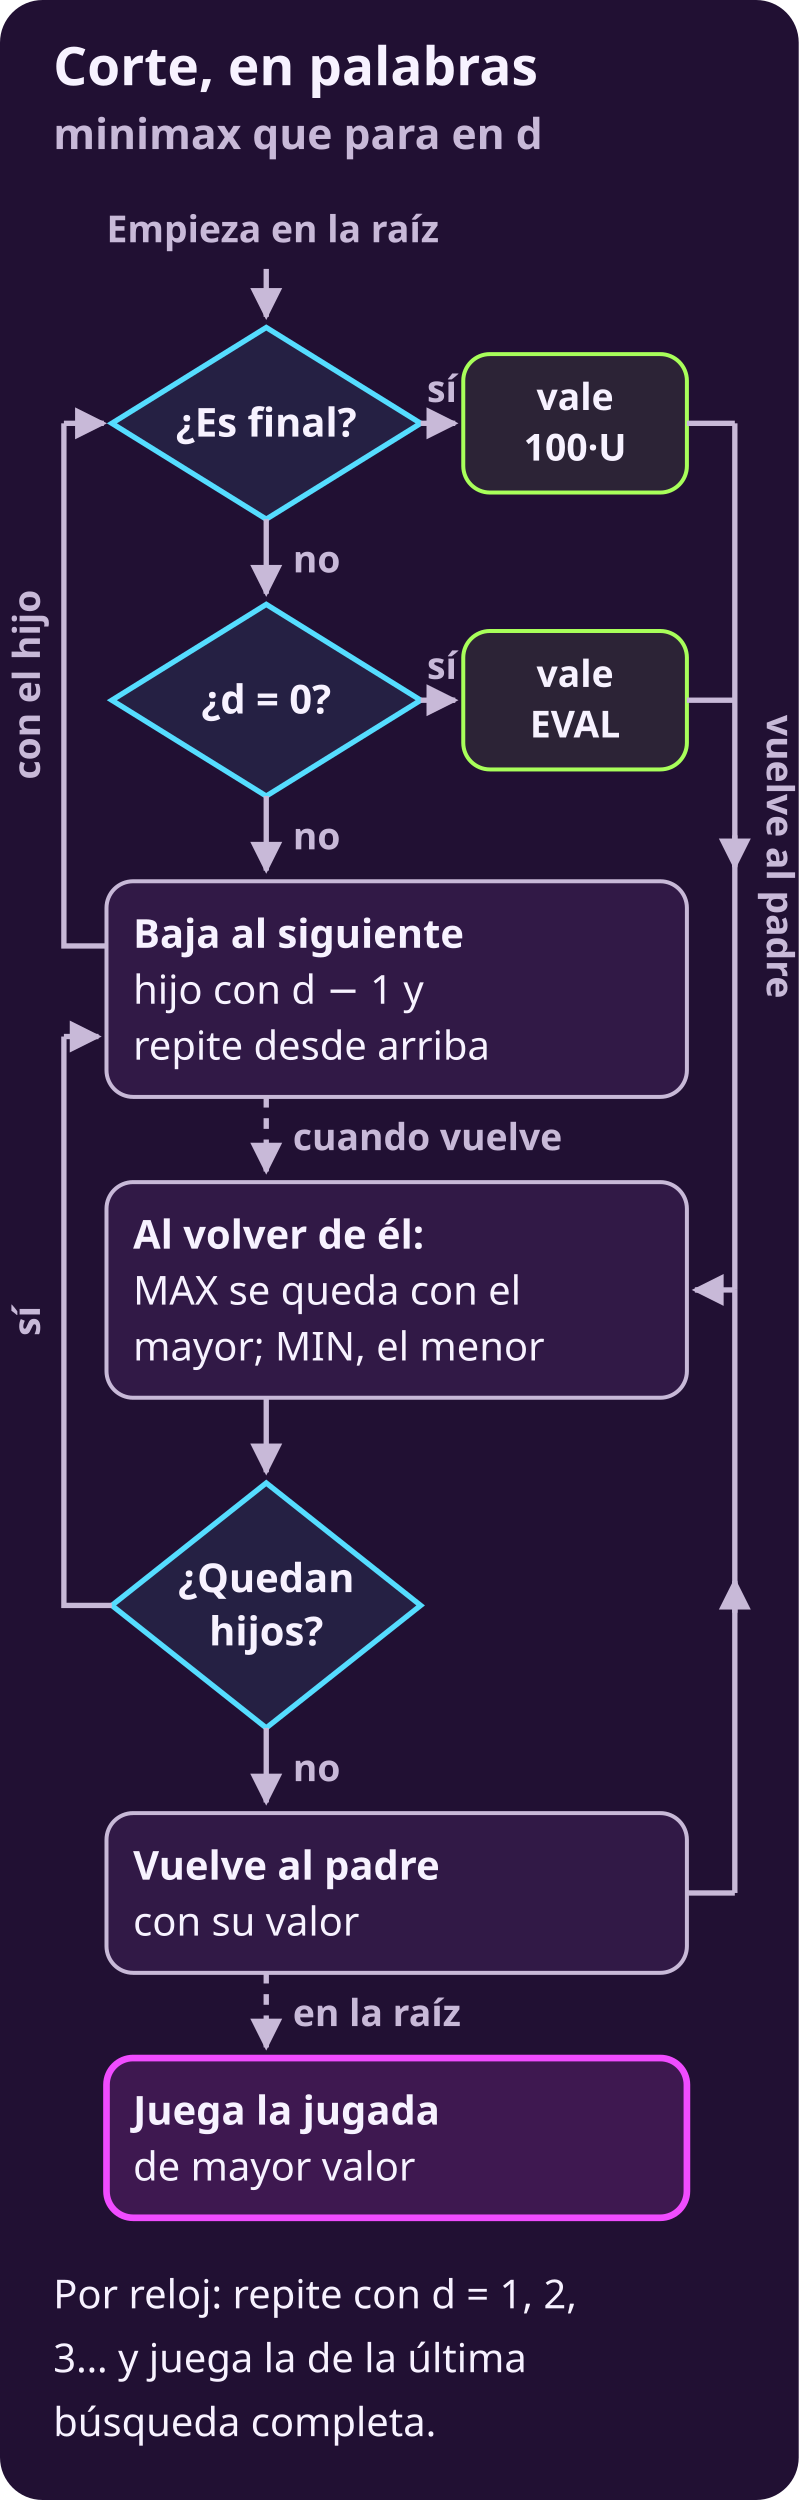
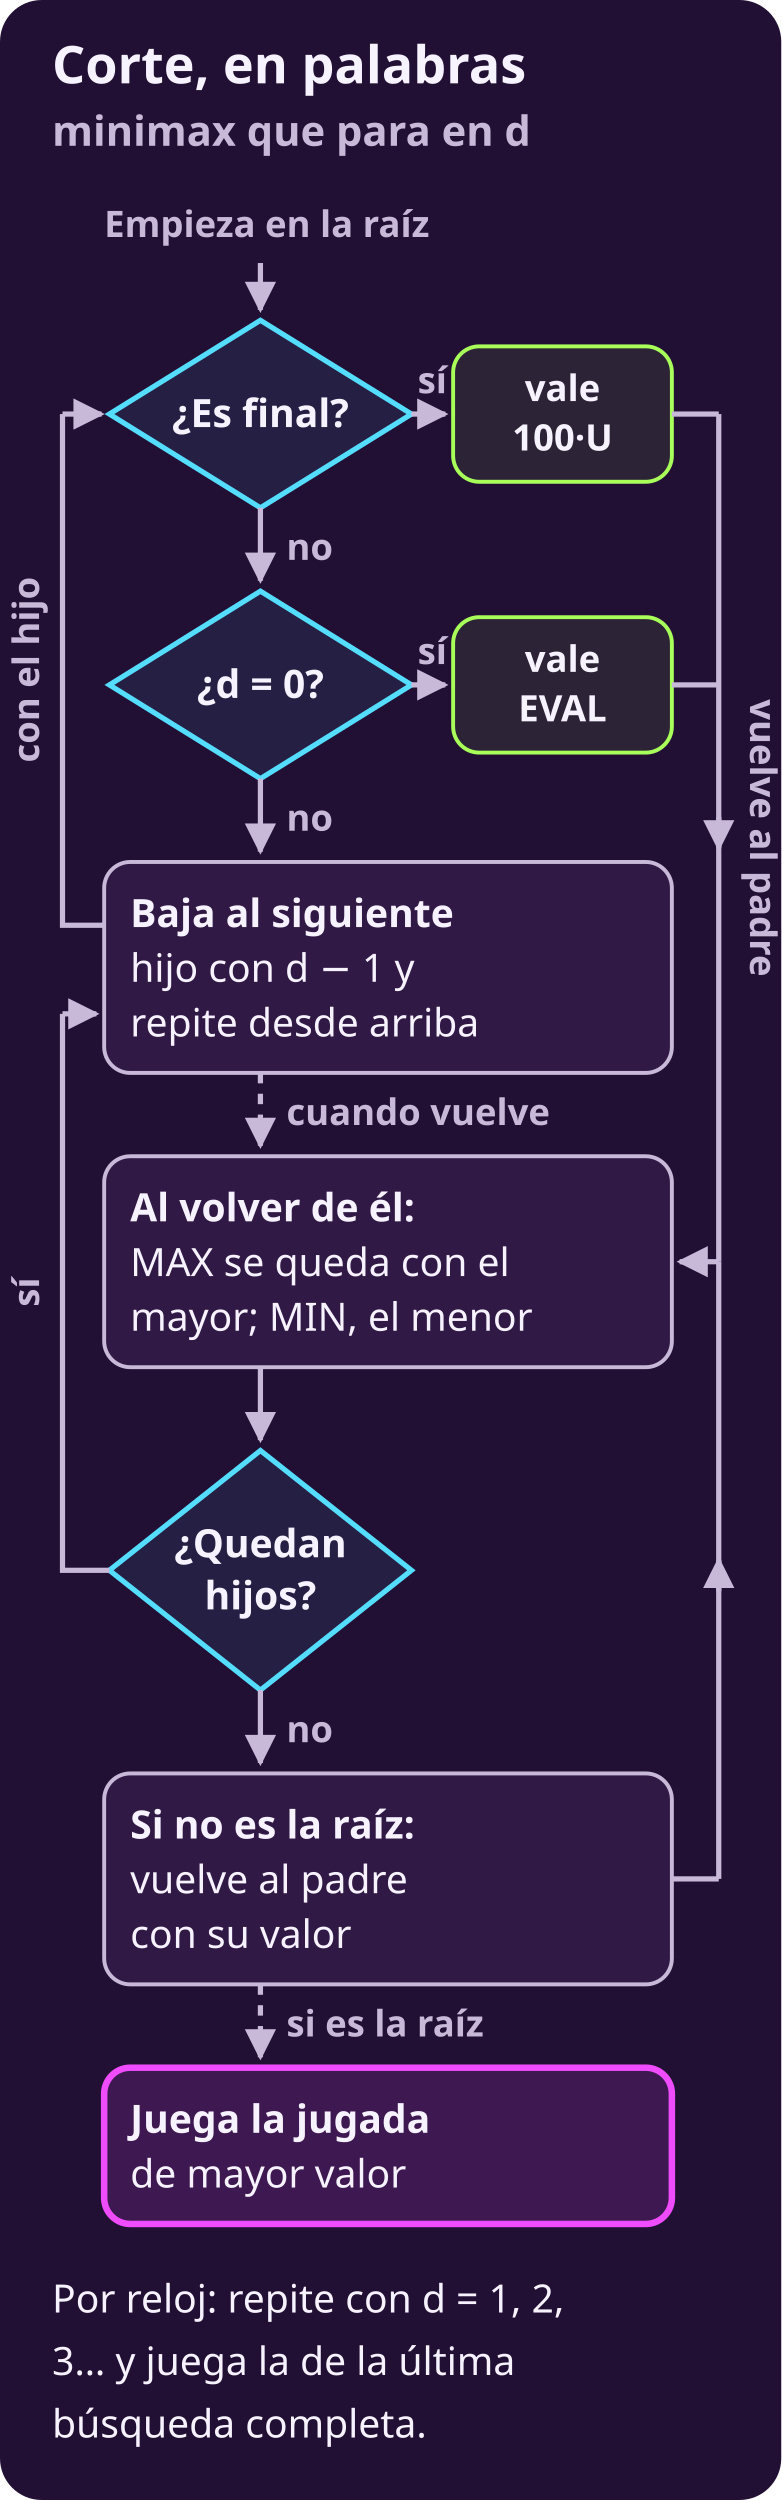
- <svg xmlns="http://www.w3.org/2000/svg" width="300" height="939" viewBox="0 0 300 939" role="img" aria-label="Diagrama de flujo de corte, en palabras. Empieza en la raíz. 1, pregunta: ¿Es final? Si sí: vale 100·U, y vuelve al padre: a su paso «Al volver». Si no, sigue abajo. 2, pregunta: ¿d = 0? Si sí: vale EVAL, y vuelve al padre: a su paso «Al volver». Si no, sigue abajo. 3: Baja al siguiente hijo con d − 1 y repite desde arriba. 4: Al volver de él: MAX se queda con el mayor; MIN, el menor. 5, pregunta: ¿Quedan hijos? Si no, sigue abajo. 6: Vuelve al padre con su valor. Vuelve al padre: a su paso «Al volver». 7: Juega la jugada de mayor valor. Desde el paso 3 (con el hijo), vuelve al paso 1. Desde el paso 5 (sí), vuelve al paso 3. Por reloj: repite con d = 1, 2, 3… y juega la de la última búsqueda completa.">
-   <rect x="0" y="0" width="300" height="939" rx="16" fill="#211033" />
+ <svg xmlns="http://www.w3.org/2000/svg" width="300" height="960" viewBox="0 0 300 960" role="img" aria-label="Diagrama de flujo de corte, en palabras. Empieza en la raíz. 1, pregunta: ¿Es final? Si sí: vale 100·U, y vuelve al padre: a su paso «Al volver». Si no, sigue abajo. 2, pregunta: ¿d = 0? Si sí: vale EVAL, y vuelve al padre: a su paso «Al volver». Si no, sigue abajo. 3: Baja al siguiente hijo con d − 1 y repite desde arriba. 4: Al volver de él: MAX se queda con el mayor; MIN, el menor. 5, pregunta: ¿Quedan hijos? Si no, sigue abajo. 6: Si no es la raíz: vuelve al padre con su valor. Vuelve al padre: a su paso «Al volver». 7: Juega la jugada de mayor valor. Desde el paso 3 (con el hijo), vuelve al paso 1. Desde el paso 5 (sí), vuelve al paso 3. Por reloj: repite con d = 1, 2, 3… y juega la de la última búsqueda completa.">
+   <rect x="0" y="0" width="300" height="960" rx="16" fill="#211033" />
  <defs>
    <marker id="p" viewBox="0 0 10 10" refX="9" refY="5" markerWidth="6" markerHeight="6" orient="auto-start-reverse">
      <path d="M 0 0 L 10 5 L 0 10 z" fill="#f04cff" />
    </marker>
    <marker id="s" viewBox="0 0 10 10" refX="9" refY="5" markerWidth="6" markerHeight="6" orient="auto-start-reverse">
      <path d="M 0 0 L 10 5 L 0 10 z" fill="#c8b9d8" />
    </marker>
  </defs>
  <text x="20" y="32" fill="#f7f2ff" font-family="system-ui, sans-serif" font-size="20" font-weight="700" text-anchor="start">Corte, en palabras</text>
  <text x="20" y="56" fill="#c8b9d8" font-family="system-ui, sans-serif" font-size="16" font-weight="700" text-anchor="start">minimax que para en d</text>
  <text x="40" y="91" fill="#c8b9d8" font-family="system-ui, sans-serif" font-size="14" font-weight="700" text-anchor="start">Empieza en la raíz</text>
  <line x1="100" y1="101" x2="100" y2="119" stroke="#c8b9d8" stroke-width="2" marker-end="url(#s)" />
  <polygon points="100,123 158,159 100,195 42,159" fill="#252043" stroke="#55ddff" stroke-width="2" />
  <text x="100" y="164" fill="#f7f2ff" font-family="system-ui, sans-serif" font-size="15" font-weight="700" text-anchor="middle">¿Es final?</text>
  <line x1="158" y1="159" x2="171" y2="159" stroke="#c8b9d8" stroke-width="2" marker-end="url(#s)" />
  <text x="166.0" y="151" fill="#c8b9d8" font-family="system-ui, sans-serif" font-size="14" font-weight="700" text-anchor="middle">sí</text>
  <rect x="174" y="133.0" width="84" height="52" rx="10" fill="#2c2336" stroke="#a8ff5a" stroke-width="1.5" />
  <text x="216.0" y="154.0" fill="#f7f2ff" font-family="system-ui, sans-serif" font-size="14" font-weight="700" text-anchor="middle">vale</text>
  <text x="216.0" y="173.0" fill="#f7f2ff" font-family="system-ui, sans-serif" font-size="14" font-weight="700" text-anchor="middle">100·U</text>
  <line x1="258" y1="159" x2="276" y2="159" stroke="#c8b9d8" stroke-width="2" />
  <line x1="100" y1="195" x2="100" y2="223" stroke="#c8b9d8" stroke-width="2" marker-end="url(#s)" />
  <text x="110" y="215" fill="#c8b9d8" font-family="system-ui, sans-serif" font-size="14" font-weight="700" text-anchor="start">no</text>
  <polygon points="100,227 158,263 100,299 42,263" fill="#252043" stroke="#55ddff" stroke-width="2" />
  <text x="100" y="268" fill="#f7f2ff" font-family="system-ui, sans-serif" font-size="15" font-weight="700" text-anchor="middle">¿d = 0?</text>
  <line x1="158" y1="263" x2="171" y2="263" stroke="#c8b9d8" stroke-width="2" marker-end="url(#s)" />
  <text x="166.0" y="255" fill="#c8b9d8" font-family="system-ui, sans-serif" font-size="14" font-weight="700" text-anchor="middle">sí</text>
  <rect x="174" y="237.0" width="84" height="52" rx="10" fill="#2c2336" stroke="#a8ff5a" stroke-width="1.5" />
  <text x="216.0" y="258.0" fill="#f7f2ff" font-family="system-ui, sans-serif" font-size="14" font-weight="700" text-anchor="middle">vale</text>
  <text x="216.0" y="277.0" fill="#f7f2ff" font-family="system-ui, sans-serif" font-size="14" font-weight="700" text-anchor="middle">EVAL</text>
  <line x1="258" y1="263" x2="276" y2="263" stroke="#c8b9d8" stroke-width="2" />
  <line x1="100" y1="299" x2="100" y2="327" stroke="#c8b9d8" stroke-width="2" marker-end="url(#s)" />
  <text x="110" y="319" fill="#c8b9d8" font-family="system-ui, sans-serif" font-size="14" font-weight="700" text-anchor="start">no</text>
  <rect x="40" y="331" width="218" height="81" rx="10" fill="#311946" stroke="#c8b9d8" stroke-width="1.5" />
  <text x="50" y="356" fill="#f7f2ff" font-family="system-ui, sans-serif" font-size="15" font-weight="700" text-anchor="start">Baja al siguiente</text>
  <text x="50" y="377" fill="#f7f2ff" font-family="system-ui, sans-serif" font-size="15" font-weight="normal" text-anchor="start">hijo con d − 1 y</text>
  <text x="50" y="398" fill="#f7f2ff" font-family="system-ui, sans-serif" font-size="15" font-weight="normal" text-anchor="start">repite desde arriba</text>
  <line x1="100" y1="412" x2="100" y2="440" stroke="#c8b9d8" stroke-width="2" stroke-dasharray="4 4" marker-end="url(#s)" />
  <text x="110" y="432" fill="#c8b9d8" font-family="system-ui, sans-serif" font-size="14" font-weight="700" text-anchor="start">cuando vuelve</text>
  <rect x="40" y="444" width="218" height="81" rx="10" fill="#311946" stroke="#c8b9d8" stroke-width="1.5" />
  <text x="50" y="469" fill="#f7f2ff" font-family="system-ui, sans-serif" font-size="15" font-weight="700" text-anchor="start">Al volver de él:</text>
  <text x="50" y="490" fill="#f7f2ff" font-family="system-ui, sans-serif" font-size="15" font-weight="normal" text-anchor="start">MAX se queda con el</text>
  <text x="50" y="511" fill="#f7f2ff" font-family="system-ui, sans-serif" font-size="15" font-weight="normal" text-anchor="start">mayor; MIN, el menor</text>
  <line x1="100" y1="525" x2="100" y2="553" stroke="#c8b9d8" stroke-width="2" marker-end="url(#s)" />
  <polygon points="100,557 158,603 100,649 42,603" fill="#252043" stroke="#55ddff" stroke-width="2" />
  <text x="100" y="598" fill="#f7f2ff" font-family="system-ui, sans-serif" font-size="15" font-weight="700" text-anchor="middle">¿Quedan</text>
  <text x="100" y="618" fill="#f7f2ff" font-family="system-ui, sans-serif" font-size="15" font-weight="700" text-anchor="middle">hijos?</text>
  <line x1="100" y1="649" x2="100" y2="677" stroke="#c8b9d8" stroke-width="2" marker-end="url(#s)" />
  <text x="110" y="669" fill="#c8b9d8" font-family="system-ui, sans-serif" font-size="14" font-weight="700" text-anchor="start">no</text>
-   <rect x="40" y="681" width="218" height="60" rx="10" fill="#311946" stroke="#c8b9d8" stroke-width="1.5" />
-   <text x="50" y="706" fill="#f7f2ff" font-family="system-ui, sans-serif" font-size="15" font-weight="700" text-anchor="start">Vuelve al padre</text>
-   <text x="50" y="727" fill="#f7f2ff" font-family="system-ui, sans-serif" font-size="15" font-weight="normal" text-anchor="start">con su valor</text>
-   <line x1="258" y1="711.0" x2="276" y2="711.0" stroke="#c8b9d8" stroke-width="2" />
-   <line x1="100" y1="741" x2="100" y2="769" stroke="#c8b9d8" stroke-width="2" stroke-dasharray="4 4" marker-end="url(#s)" />
-   <text x="110" y="761" fill="#c8b9d8" font-family="system-ui, sans-serif" font-size="14" font-weight="700" text-anchor="start">en la raíz</text>
-   <rect x="40" y="773" width="218" height="60" rx="10" fill="#3e1850" stroke="#f04cff" stroke-width="2.5" />
-   <text x="50" y="798" fill="#f7f2ff" font-family="system-ui, sans-serif" font-size="15" font-weight="700" text-anchor="start">Juega la jugada</text>
-   <text x="50" y="819" fill="#f7f2ff" font-family="system-ui, sans-serif" font-size="15" font-weight="normal" text-anchor="start">de mayor valor</text>
+   <rect x="40" y="681" width="218" height="81" rx="10" fill="#311946" stroke="#c8b9d8" stroke-width="1.5" />
+   <text x="50" y="706" fill="#f7f2ff" font-family="system-ui, sans-serif" font-size="15" font-weight="700" text-anchor="start">Si no es la raíz:</text>
+   <text x="50" y="727" fill="#f7f2ff" font-family="system-ui, sans-serif" font-size="15" font-weight="normal" text-anchor="start">vuelve al padre</text>
+   <text x="50" y="748" fill="#f7f2ff" font-family="system-ui, sans-serif" font-size="15" font-weight="normal" text-anchor="start">con su valor</text>
+   <line x1="258" y1="721.5" x2="276" y2="721.5" stroke="#c8b9d8" stroke-width="2" />
+   <line x1="100" y1="762" x2="100" y2="790" stroke="#c8b9d8" stroke-width="2" stroke-dasharray="4 4" marker-end="url(#s)" />
+   <text x="110" y="782" fill="#c8b9d8" font-family="system-ui, sans-serif" font-size="14" font-weight="700" text-anchor="start">si es la raíz</text>
+   <rect x="40" y="794" width="218" height="60" rx="10" fill="#3e1850" stroke="#f04cff" stroke-width="2.5" />
+   <text x="50" y="819" fill="#f7f2ff" font-family="system-ui, sans-serif" font-size="15" font-weight="700" text-anchor="start">Juega la jugada</text>
+   <text x="50" y="840" fill="#f7f2ff" font-family="system-ui, sans-serif" font-size="15" font-weight="normal" text-anchor="start">de mayor valor</text>
  <line x1="276" y1="159" x2="276" y2="484.5" stroke="#c8b9d8" stroke-width="2" />
  <line x1="276" y1="313.75" x2="276" y2="325.75" stroke="#c8b9d8" stroke-width="2" marker-end="url(#s)" />
-   <line x1="276" y1="711.0" x2="276" y2="484.5" stroke="#c8b9d8" stroke-width="2" />
-   <line x1="276" y1="605.75" x2="276" y2="593.75" stroke="#c8b9d8" stroke-width="2" marker-end="url(#s)" />
+   <line x1="276" y1="721.5" x2="276" y2="484.5" stroke="#c8b9d8" stroke-width="2" />
+   <line x1="276" y1="611.0" x2="276" y2="599.0" stroke="#c8b9d8" stroke-width="2" marker-end="url(#s)" />
  <line x1="276" y1="484.5" x2="261" y2="484.5" stroke="#c8b9d8" stroke-width="2" marker-end="url(#s)" />
  <text x="288" y="321.75" fill="#c8b9d8" font-family="system-ui, sans-serif" font-size="14" font-weight="700" text-anchor="middle" transform="rotate(90 288 321.75)">vuelve al padre</text>
  <polyline points="40,355.3 24,355.3 24,159" fill="none" stroke="#c8b9d8" stroke-width="2" />
  <line x1="24" y1="159" x2="39" y2="159" stroke="#c8b9d8" stroke-width="2" marker-end="url(#s)" />
  <text x="15" y="257.15" fill="#c8b9d8" font-family="system-ui, sans-serif" font-size="14" font-weight="700" text-anchor="middle" transform="rotate(-90 15 257.15)">con el hijo</text>
  <polyline points="42,603 24,603 24,389.32" fill="none" stroke="#c8b9d8" stroke-width="2" />
  <line x1="24" y1="389.32" x2="37" y2="389.32" stroke="#c8b9d8" stroke-width="2" marker-end="url(#s)" />
  <text x="15" y="496.16" fill="#c8b9d8" font-family="system-ui, sans-serif" font-size="14" font-weight="700" text-anchor="middle" transform="rotate(-90 15 496.16)">sí</text>
-   <text x="20" y="867" fill="#f7f2ff" font-family="system-ui, sans-serif" font-size="15" font-weight="normal" text-anchor="start">Por reloj: repite con d = 1, 2,</text>
-   <text x="20" y="891" fill="#f7f2ff" font-family="system-ui, sans-serif" font-size="15" font-weight="normal" text-anchor="start">3… y juega la de la última</text>
-   <text x="20" y="915" fill="#f7f2ff" font-family="system-ui, sans-serif" font-size="15" font-weight="normal" text-anchor="start">búsqueda completa.</text>
+   <text x="20" y="888" fill="#f7f2ff" font-family="system-ui, sans-serif" font-size="15" font-weight="normal" text-anchor="start">Por reloj: repite con d = 1, 2,</text>
+   <text x="20" y="912" fill="#f7f2ff" font-family="system-ui, sans-serif" font-size="15" font-weight="normal" text-anchor="start">3… y juega la de la última</text>
+   <text x="20" y="936" fill="#f7f2ff" font-family="system-ui, sans-serif" font-size="15" font-weight="normal" text-anchor="start">búsqueda completa.</text>
</svg>
